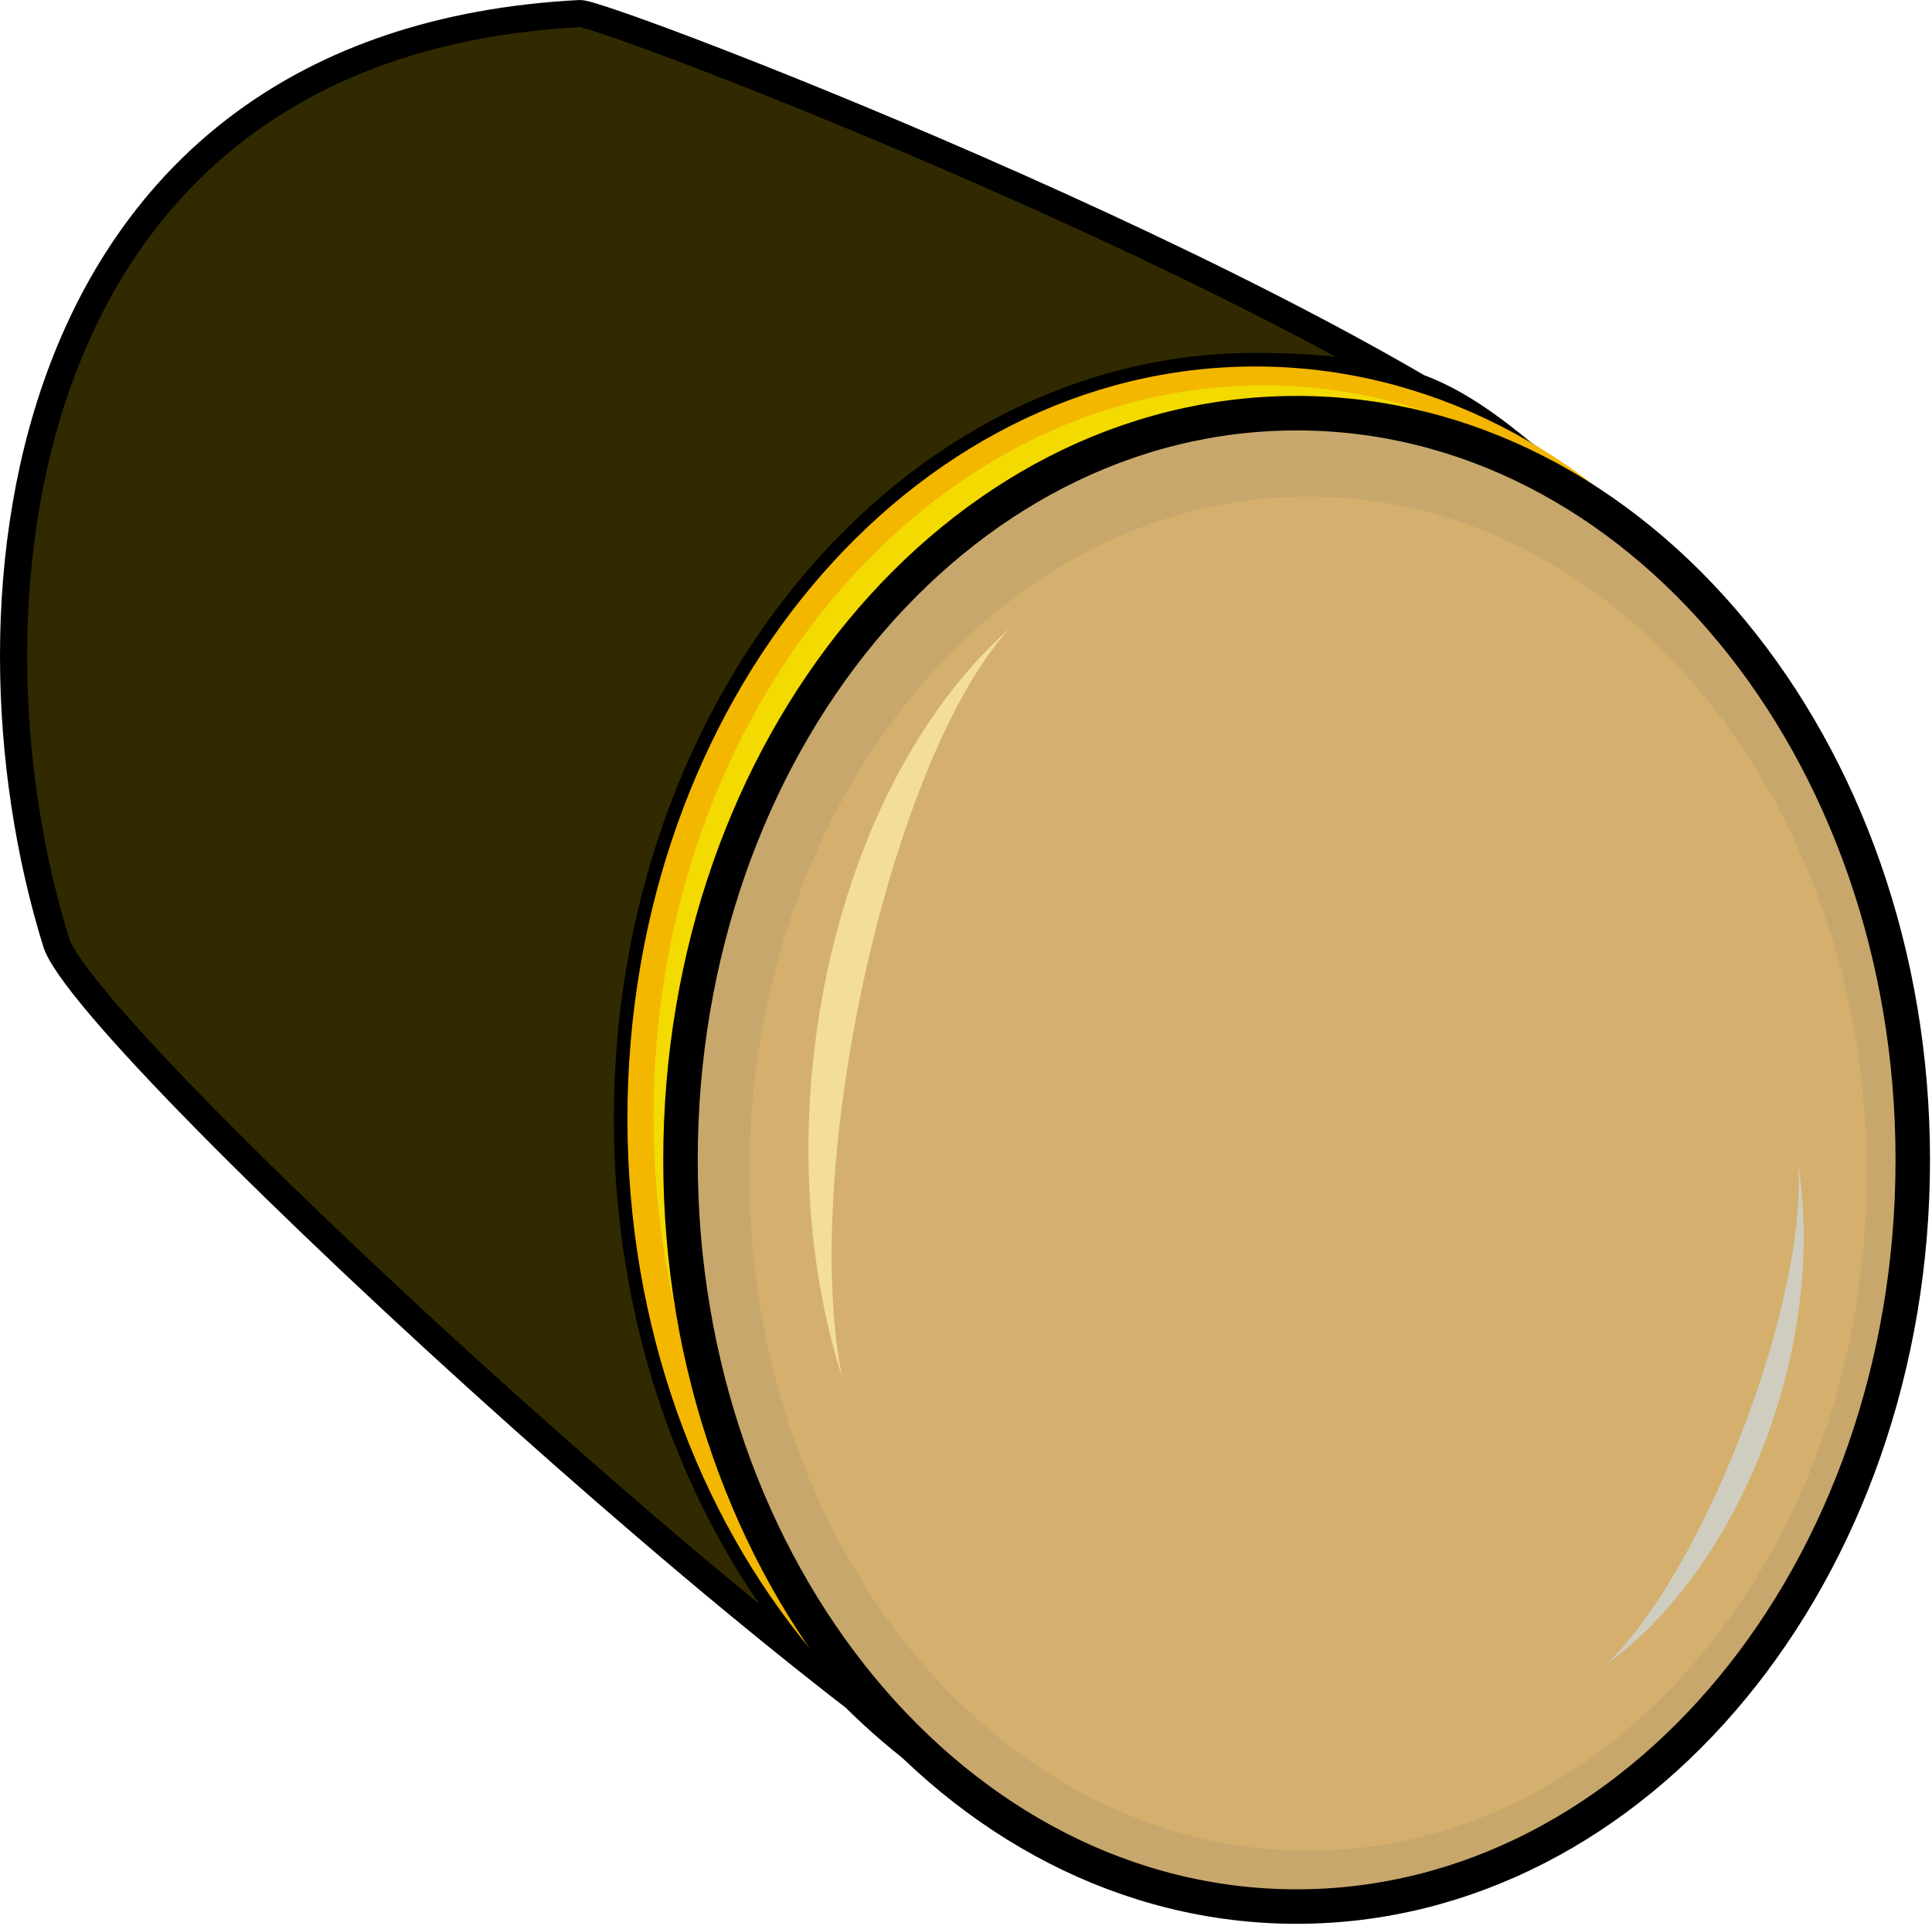
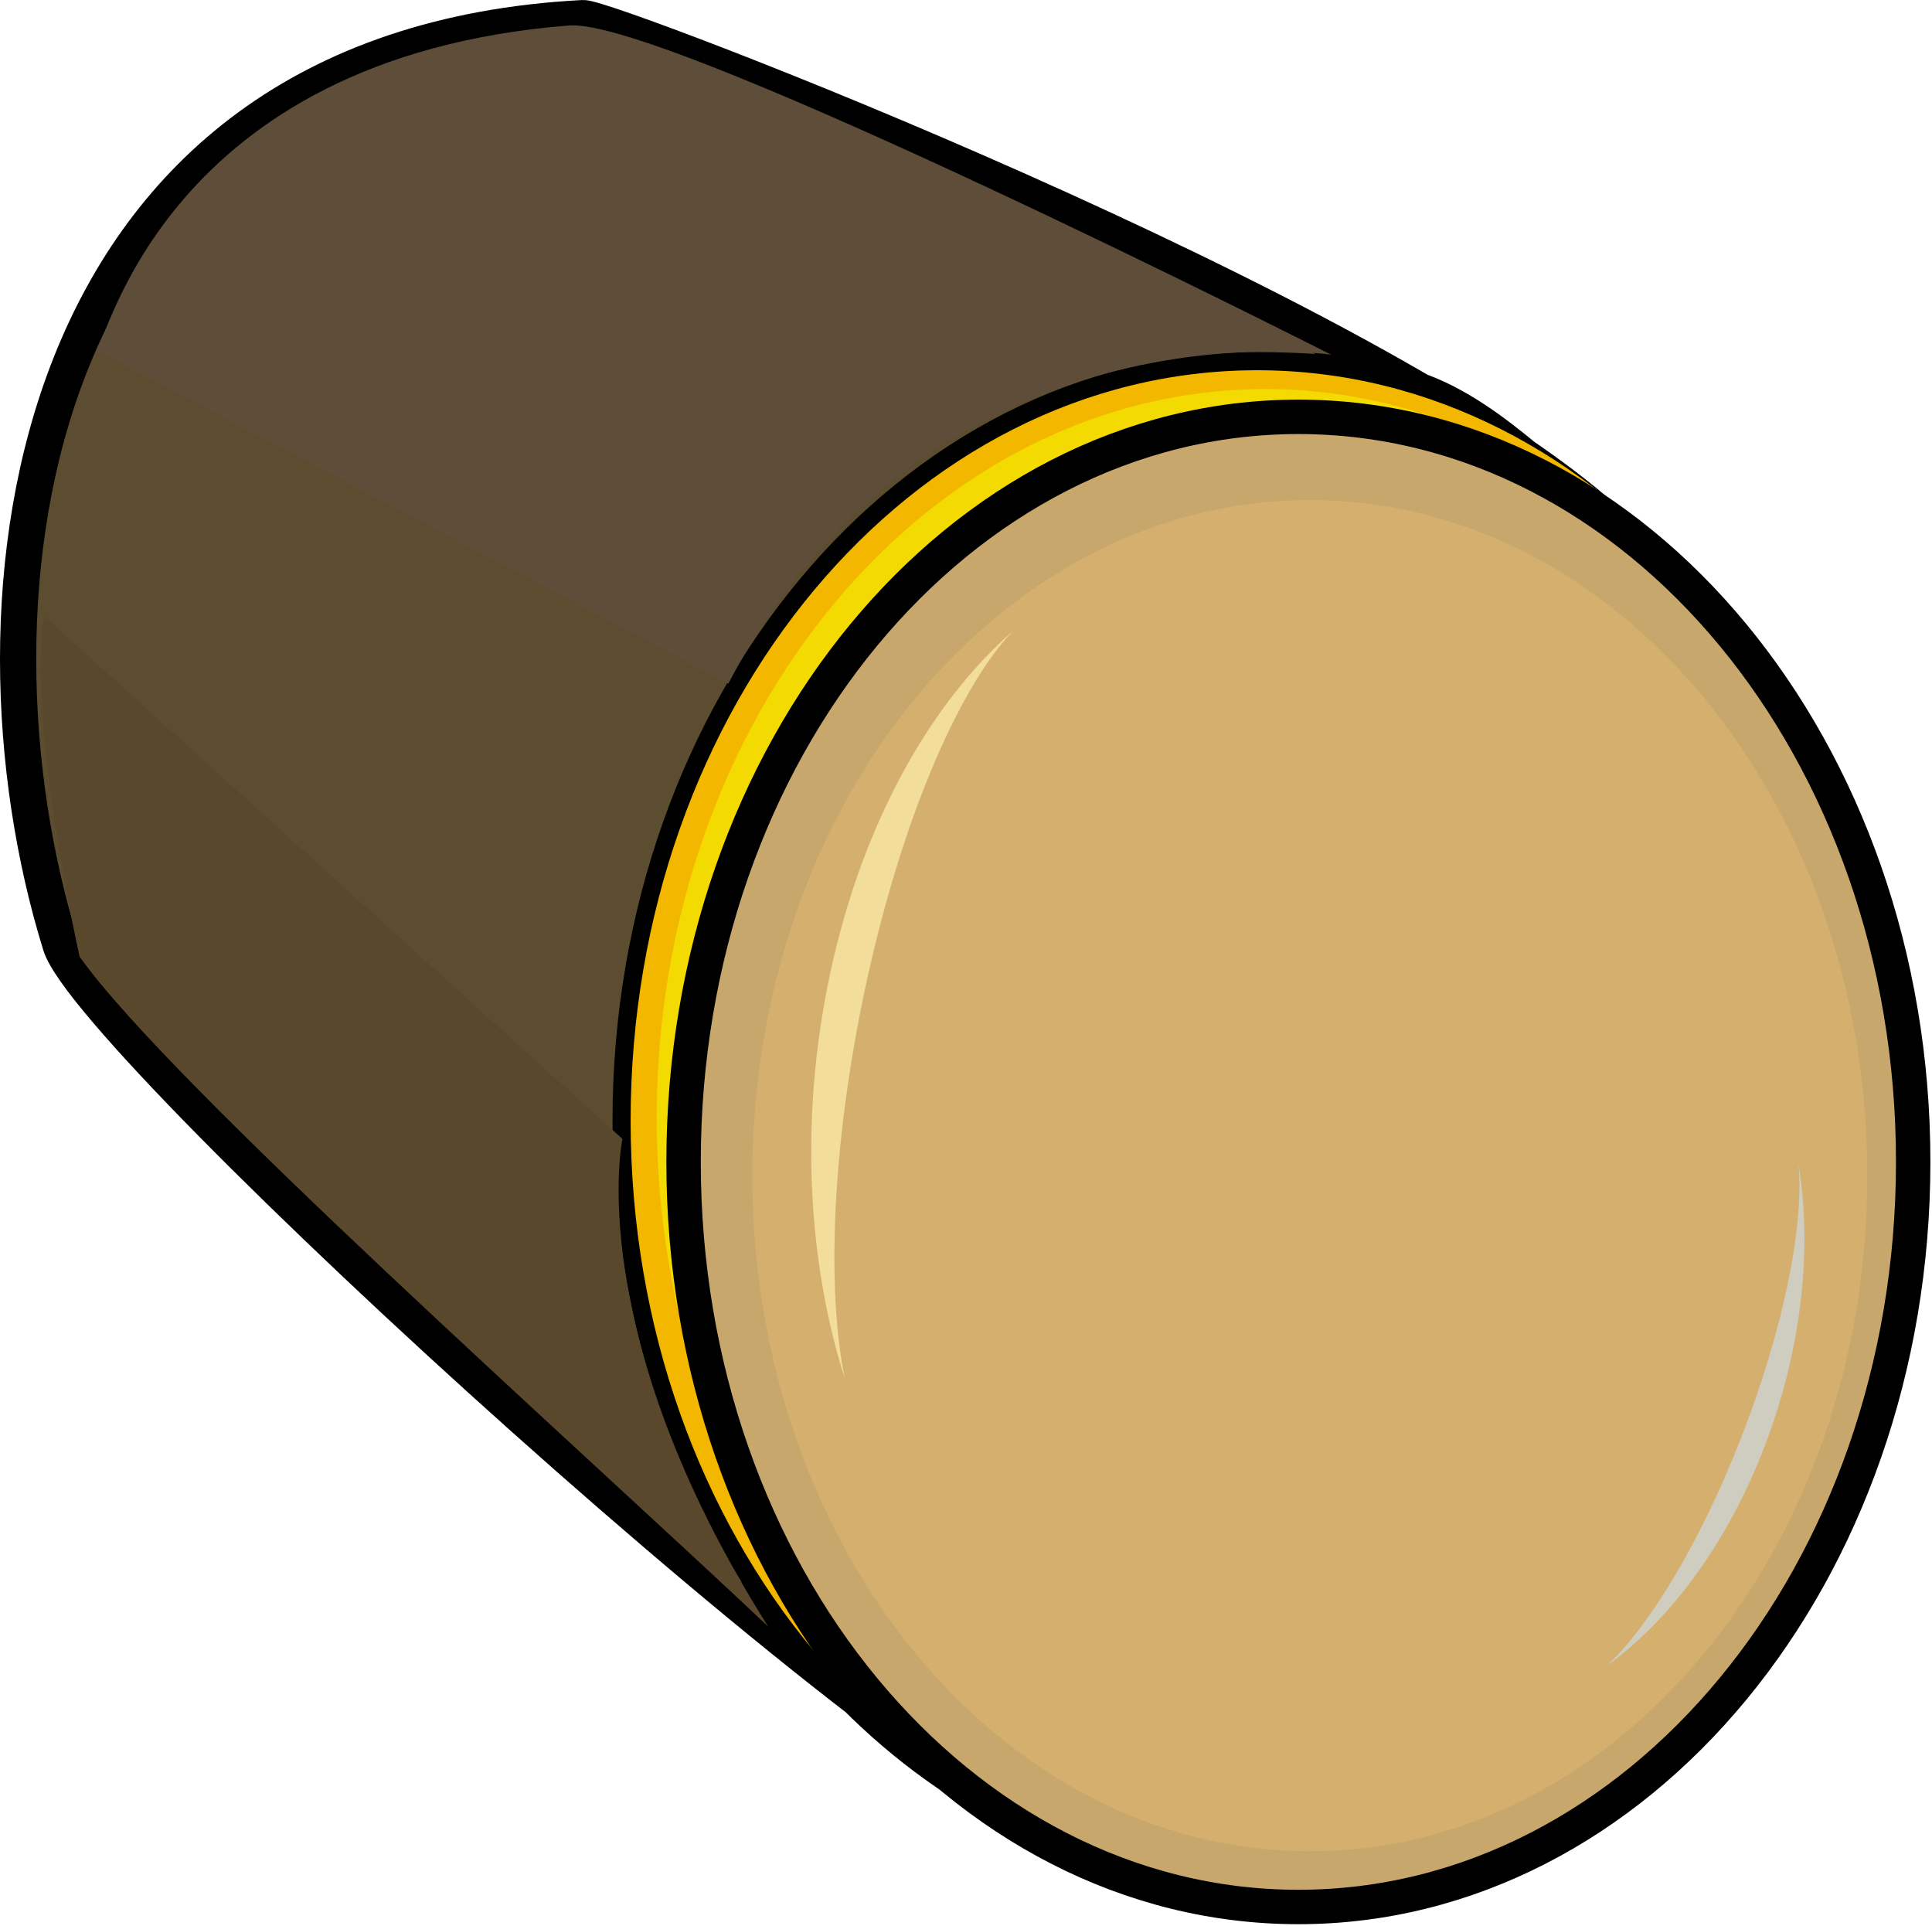
- <svg xmlns="http://www.w3.org/2000/svg" width="100%" height="100%" viewBox="0 0 921 918" version="1.1" xml:space="preserve" style="fill-rule:evenodd;clip-rule:evenodd;stroke-linecap:round;stroke-linejoin:round;stroke-miterlimit:1.5;">
+ <svg xmlns="http://www.w3.org/2000/svg" width="100%" height="100%" viewBox="0 0 923 920" version="1.1" xml:space="preserve" style="fill-rule:evenodd;clip-rule:evenodd;stroke-linecap:round;stroke-linejoin:round;stroke-miterlimit:1.5;">
  <g>
-     <path d="M517.133,878.246c-79.249,-17.844 -475.368,-380.748 -490.344,-429.045c-50.893,-164.124 -19.514,-428.675 249.651,-442.724c12.098,-0.631 379.836,140.29 489.696,240.803c-19.786,-9.082 -53.366,-50.275 -91.85,-63.2c-26.136,-8.778 -60.612,-9.391 -75.853,-9.391c-165.207,0 -299.333,160.63 -299.333,358.48c-0,164.117 92.288,302.623 218.033,345.077Z" style="fill:#312a00;stroke:#000;stroke-width:12.95px;" />
-     <ellipse cx="598.433" cy="533.169" rx="299.333" ry="358.48" style="fill:#f3b700;" />
-     <ellipse cx="602.299" cy="531.88" rx="290.747" ry="348.198" style="fill:#f3da01;" />
-     <ellipse cx="618.115" cy="552.866" rx="293.719" ry="355.919" style="fill:#c8a76d;stroke:#000;stroke-width:16.44px;" />
-     <ellipse cx="623.582" cy="559.431" rx="266.337" ry="322.739" style="fill:#d5af6d;" />
-     <path d="M481.521,299.43c-39.74,34.919 -72.073,92.569 -87.252,164.116c-14.489,68.289 -10.699,136.744 7.172,192.895c-8.813,-43.003 -6.108,-111.948 9.53,-185.656c16.866,-79.495 44.362,-143.736 70.55,-171.355Z" style="fill:#f2dd9b;" />
-     <path d="M857.037,553.981c6.755,40.68 1.548,89.831 -17.178,137.329c-17.873,45.335 -44.792,80.87 -74.13,102.028c20.072,-18.841 43.978,-58.16 63.27,-107.093c20.806,-52.774 30.803,-102.927 28.038,-132.264Z" style="fill:#cecdc0;" />
+     <g>
+       <path d="M519.312,880.424c-79.25,-17.844 -475.368,-380.748 -490.345,-429.045c-50.893,-164.124 -19.514,-428.675 249.651,-442.723c12.099,-0.632 379.836,140.289 489.696,240.802c-19.785,-9.082 -53.365,-50.275 -91.85,-63.2c-26.135,-8.777 -60.612,-9.391 -75.853,-9.391c-165.206,0 -299.333,160.63 -299.333,358.48c-0,164.117 92.288,302.624 218.034,345.077Z" style="fill:#5c4d31;stroke:#000;stroke-width:17.31px;" />
+       <ellipse cx="600.611" cy="535.347" rx="299.333" ry="358.48" style="fill:#f3b700;" />
+       <ellipse cx="604.477" cy="534.059" rx="290.747" ry="348.198" style="fill:#f3da01;" />
+       <ellipse cx="620.293" cy="555.044" rx="293.719" ry="355.919" style="fill:#c8a76d;stroke:#000;stroke-width:16.44px;" />
+       <ellipse cx="625.761" cy="561.61" rx="266.337" ry="322.739" style="fill:#d5af6d;" />
+       <path d="M483.699,301.608c-39.74,34.92 -72.073,92.569 -87.252,164.116c-14.488,68.289 -10.699,136.744 7.172,192.896c-8.813,-43.004 -6.107,-111.949 9.53,-185.657c16.866,-79.494 44.362,-143.736 70.55,-171.355Z" style="fill:#f2dd9b;" />
+       <path d="M45.965,167.32c4.961,-2.383 32.257,-139.848 225.956,-155.158c46.761,-3.696 364.026,157.276 364.026,157.276c-0,-0 -191.348,-28.412 -287.996,157.152l-301.986,-159.27Z" style="fill:#5e4e39;" />
+       <path d="M21.093,294.274l276.279,249.775c-0,-0 -19.652,91.867 69.586,232.922c-90.026,-85.05 -285.812,-259.031 -328.925,-319.957c-0,-0 -25.548,-113.423 -16.94,-162.74Z" style="fill:#5a482d;" />
+       <path d="M859.215,556.16c6.755,40.679 1.548,89.83 -17.178,137.328c-17.873,45.335 -44.792,80.87 -74.13,102.029c20.073,-18.842 43.978,-58.161 63.27,-107.094c20.806,-52.774 30.803,-102.926 28.038,-132.263Z" style="fill:#cecdc0;" />
+     </g>
  </g>
</svg>
